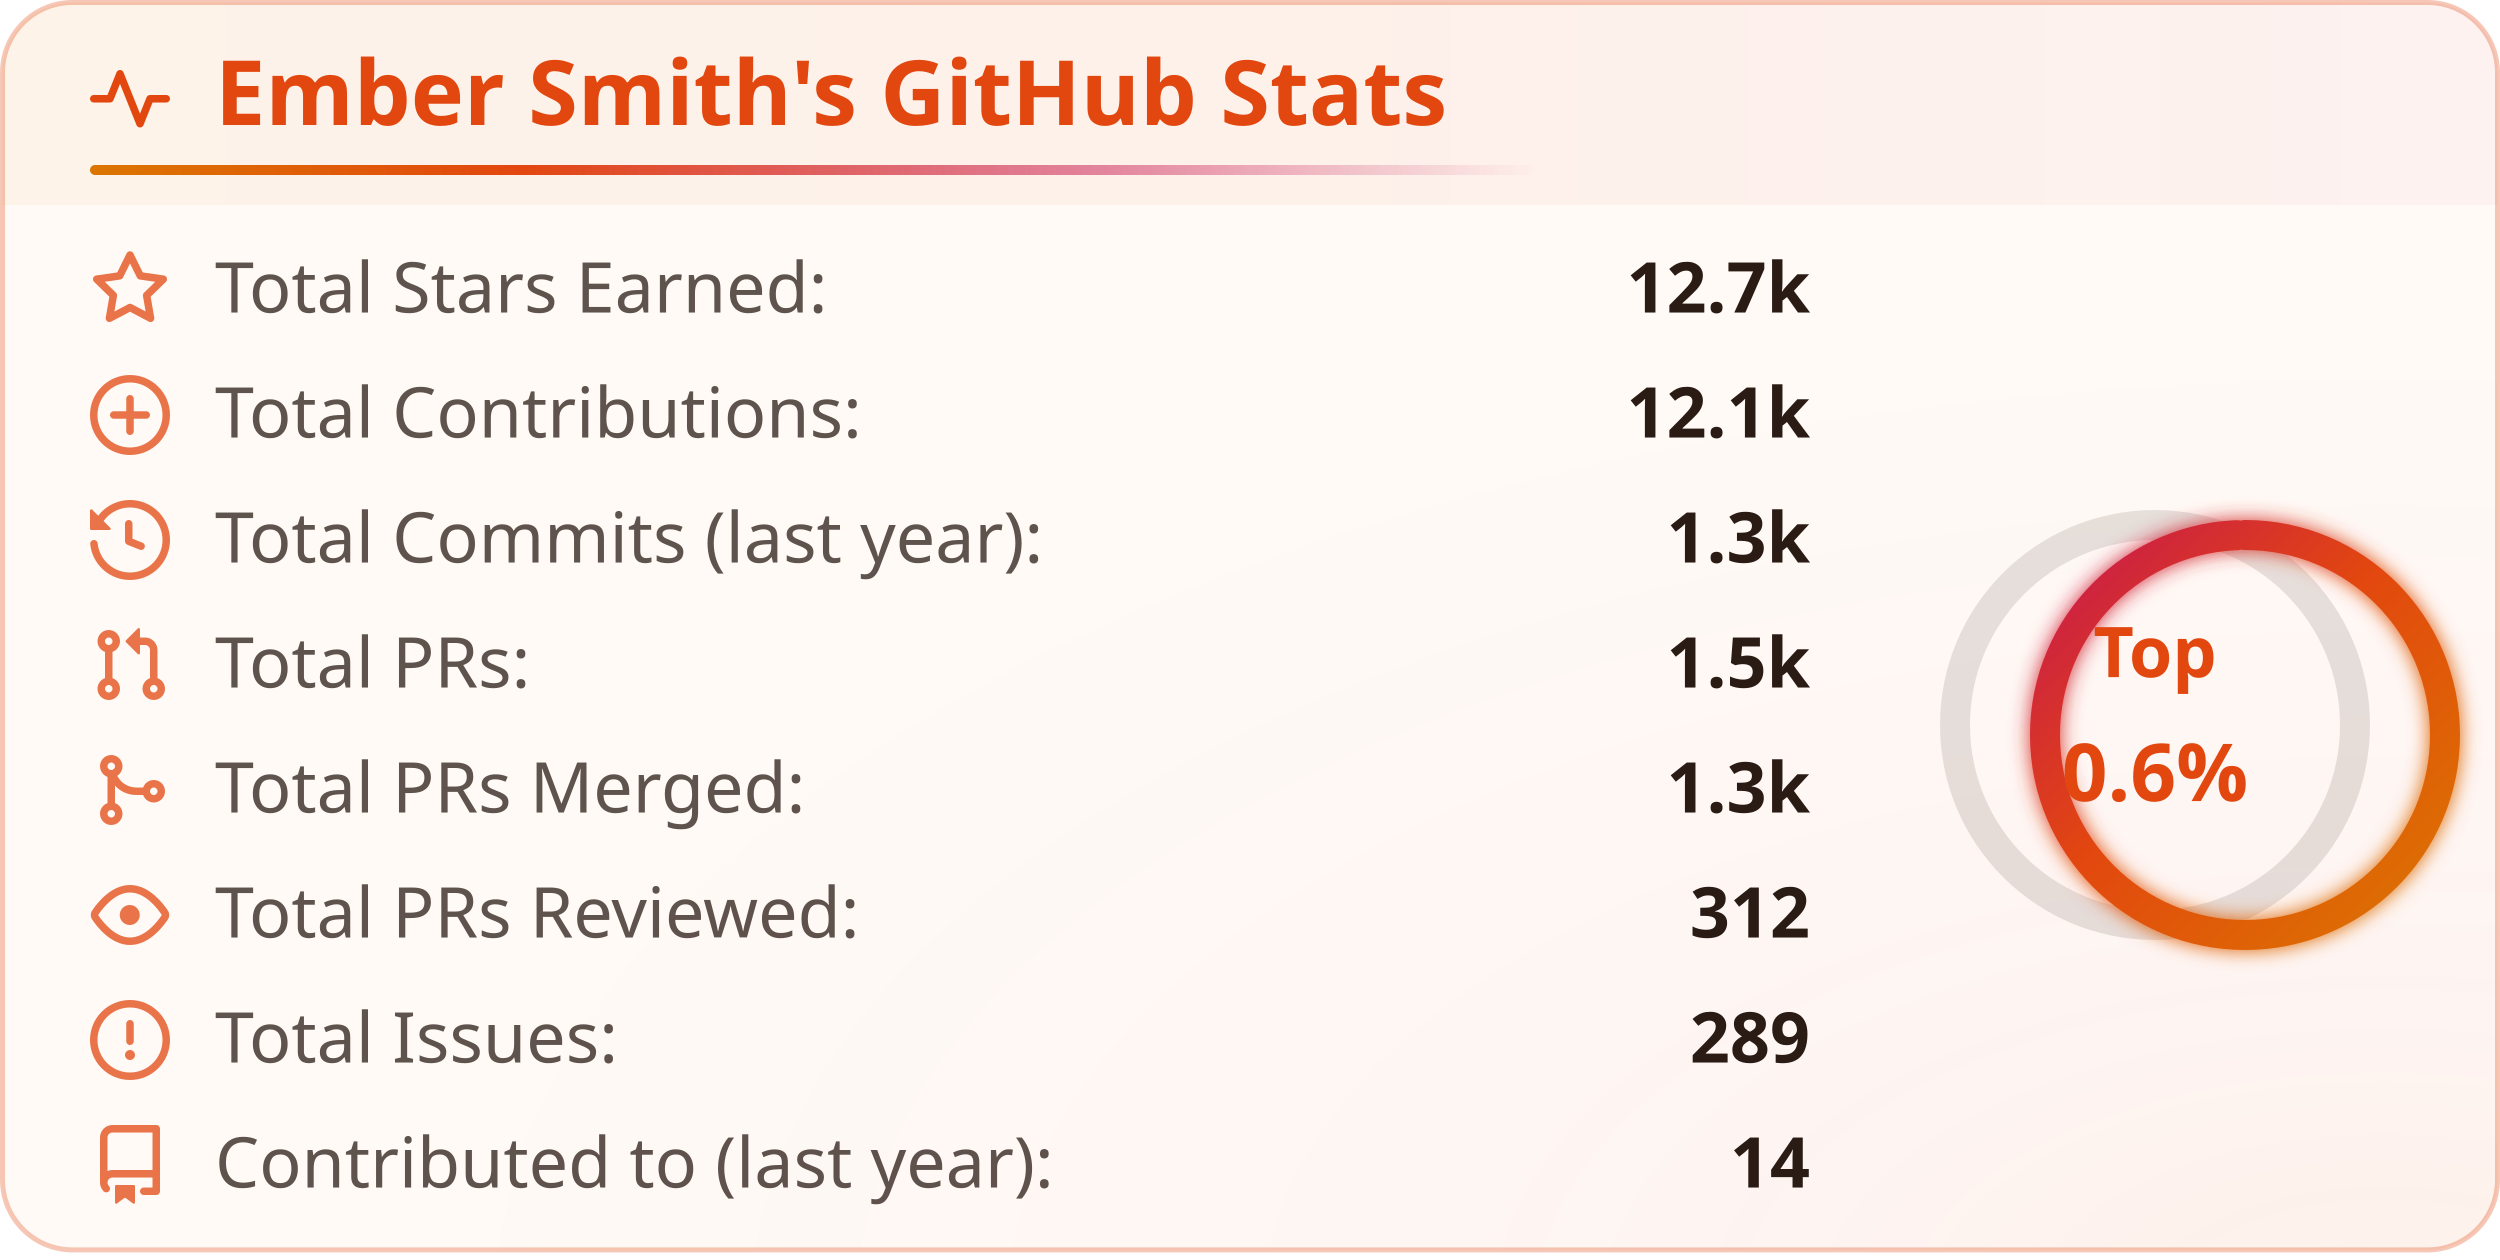
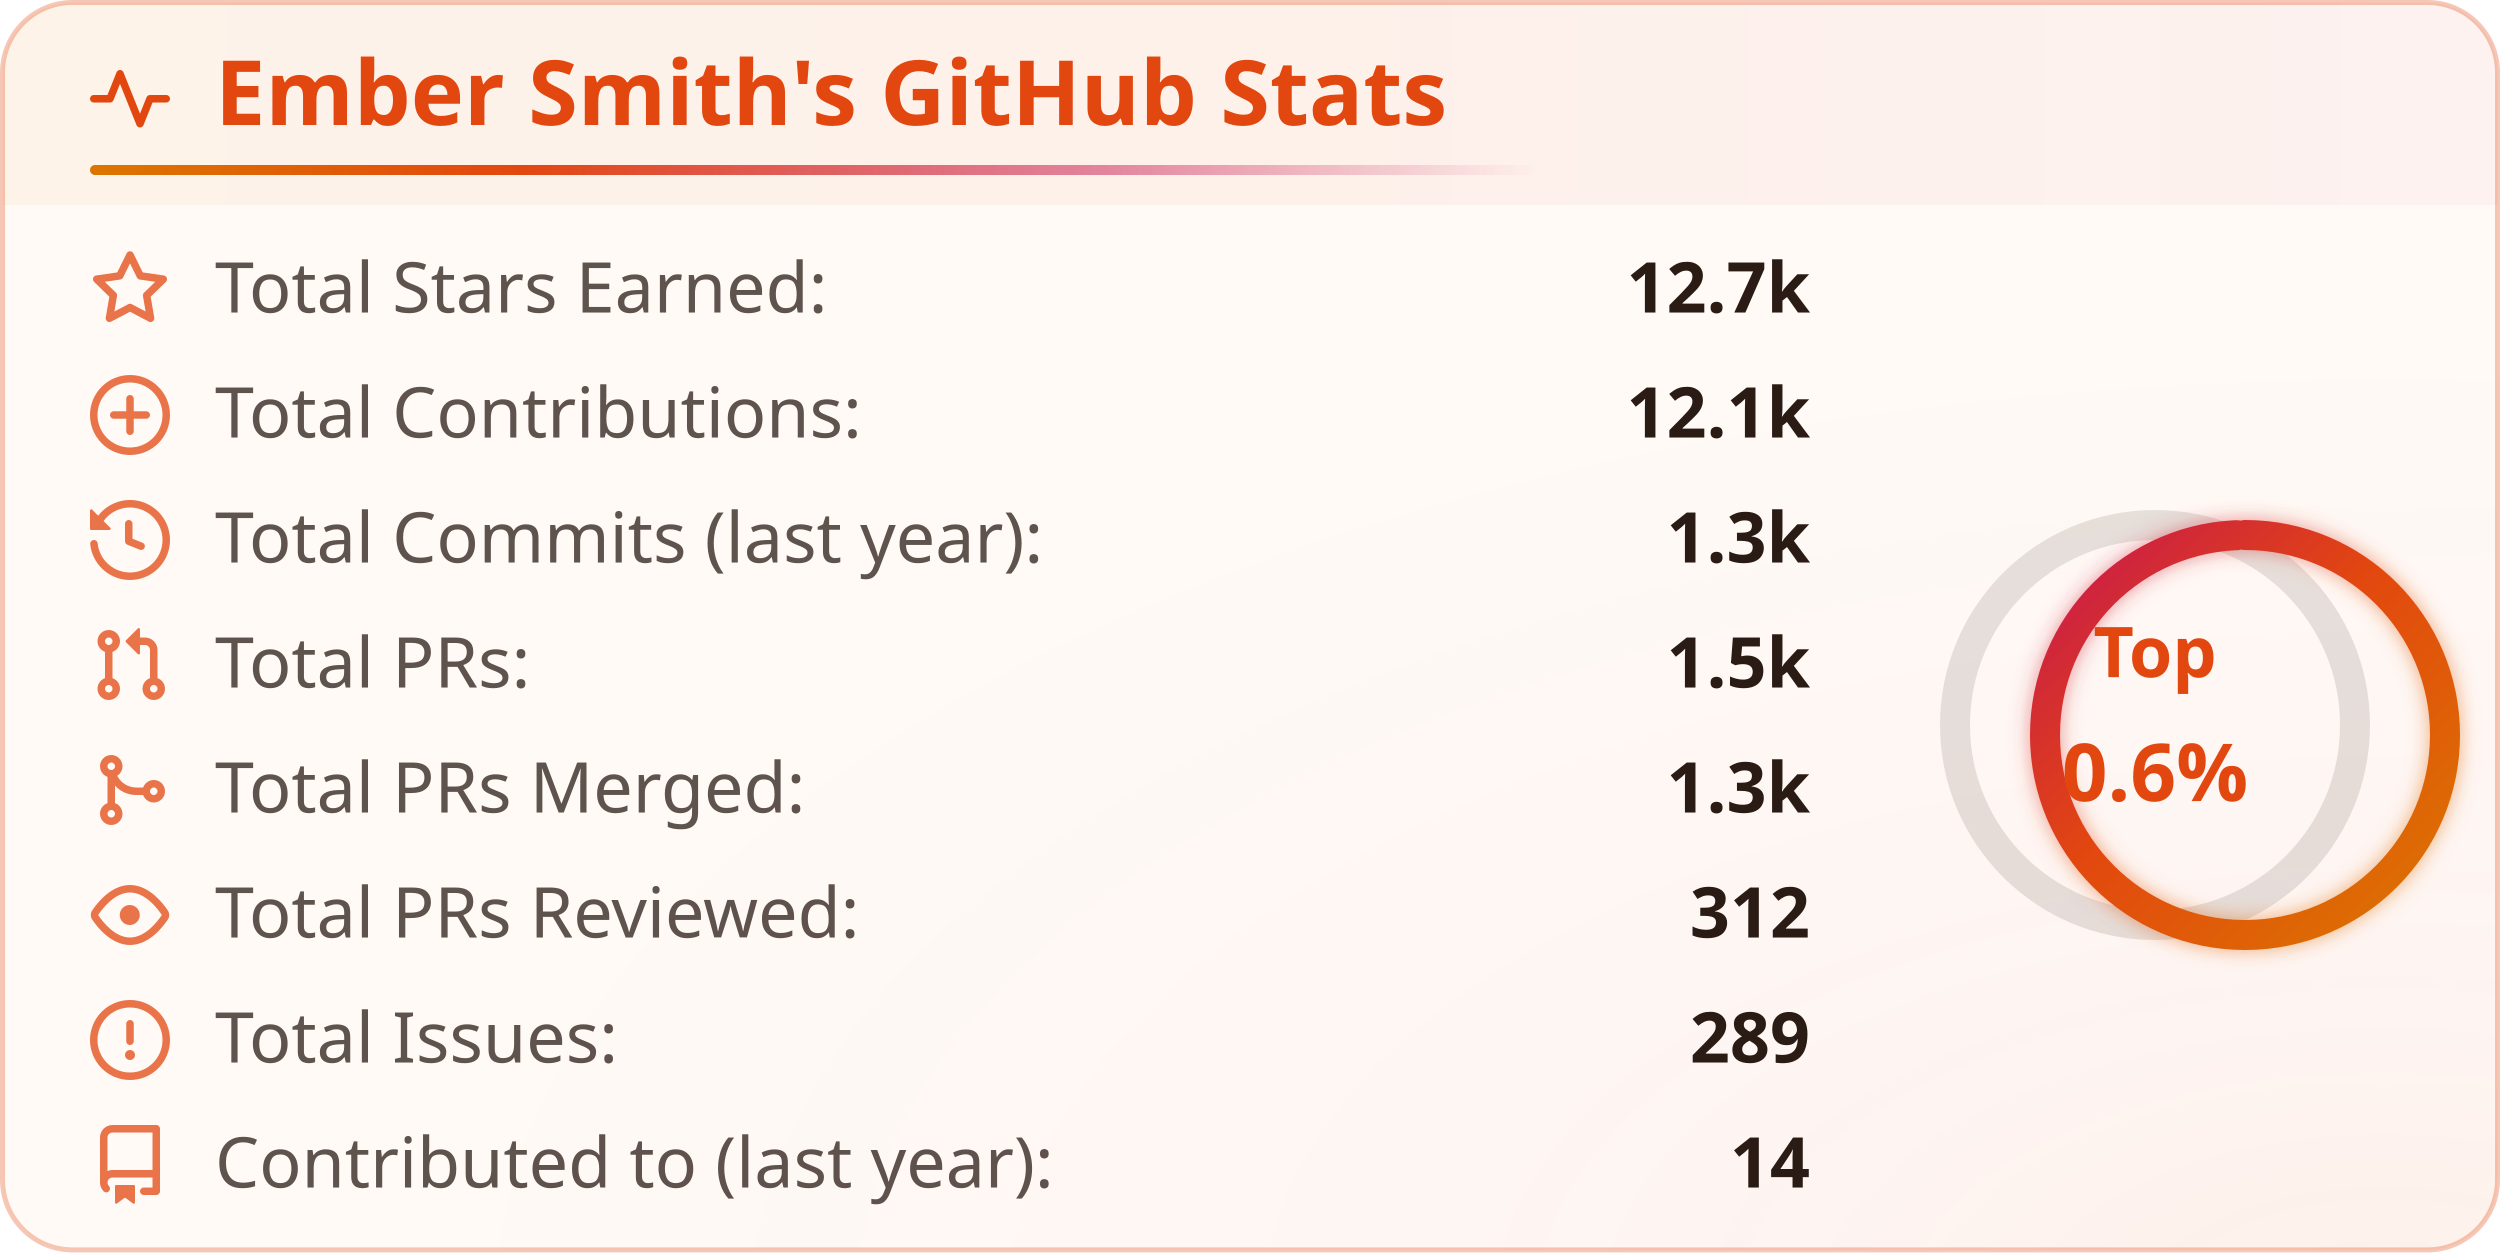
<svg xmlns="http://www.w3.org/2000/svg" width="500" height="252" viewBox="0 0 500 252" fill="none" role="img" aria-labelledby="title-id desc-id">
  <style>
    .header {
      font: 600 18px 'Segoe UI', Ubuntu, "Helvetica Neue", Sans-Serif;
      fill: #e2470f;
      animation: fadeInAnimation 0.8s ease-in-out backwards;
    }
    /* The icon reads against the title rather than with it, so it keeps its own color. */
    .title-icon {
      fill: #e2470f;
      animation: fadeInAnimation 0.8s ease-in-out backwards;
    }
    .title-accent {
      transform-box: fill-box;
      transform-origin: left center;
      animation: trailAnimation 0.9s cubic-bezier(0.2, 0.7, 0.2, 1) 0.2s backwards;
    }
    @supports(-moz-appearance: auto) {
      /* Selector detects Firefox */
      .header {
        font-size: 15.5px;
      }
    }
    .stat {
      font: 400 14px 'Segoe UI', Ubuntu, "Helvetica Neue", Sans-Serif;
      fill: #2a1b14;
      font-variant-numeric: tabular-nums;
    }
    @supports(-moz-appearance: auto) {
      /* Selector detects Firefox */
      .stat {
        font-size: 12px;
      }
    }
    .stagger {
      animation: fadeInAnimation 0.3s ease-in-out backwards;
    }
    .rank-text {
      font: 700 22px 'Segoe UI', Ubuntu, "Helvetica Neue", Sans-Serif;
      fill: #e2470f;
      transform: translate(-5px, 5px);
      animation: scaleInAnimation 0.3s ease-in-out backwards;
    }
    .rank-percentile-header {
      font-size: 14px;
    }
    .rank-percentile-text {
      font-size: 16px;
    }
    /* Labels recede so that the values read first. */
    .not_bold {
      font-weight: 400;
      opacity: 0.75;
    }
    .bold {
      font-weight: 600;
    }
    .icon {
      fill: #e2470f;
      opacity: 0.75;
      display: block;
    }
    .rank-circle-rim {
      stroke: #2a1b14;
      fill: none;
      stroke-width: 6;
      opacity: 0.12;
    }
    .rank-circle {
      stroke: url(#heat-ring);
      stroke-dasharray: 251.327;
      fill: none;
      stroke-width: 6;
      stroke-linecap: round;
      opacity: 1;
      transform-origin: -10px 8px;
      transform: rotate(-90deg);
      stroke-dashoffset: 1.612;
      animation: rankAnimation 0.8s backwards ease-in-out;
    }
    @keyframes rankAnimation {
      from {
        stroke-dashoffset: 251.327;
      }
      to {
        stroke-dashoffset: 1.612;
      }
    }
    /* A spark burns out at the top of its rise, so its resting frame is unlit. */
    .spark {
      fill: #dc7600;
      opacity: 0;
      animation: sparkAnimation 3.4s ease-out 3 backwards;
    }
    @keyframes sparkAnimation {
      0% {
        opacity: 0;
        transform: translateY(0);
      }
      15% {
        opacity: 1;
      }
      100% {
        opacity: 0;
        transform: translateY(-56px);
      }
    }
    /* Animations */
    @keyframes scaleInAnimation {
      from {
        transform: translate(-5px, 5px) scale(0);
      }
      to {
        transform: translate(-5px, 5px) scale(1);
      }
    }
    @keyframes fadeInAnimation {
      from {
        opacity: 0;
      }
      to {
        opacity: 1;
      }
    }
    @keyframes trailAnimation {
      from {
        transform: scaleX(0);
      }
    }
    @media (prefers-reduced-motion: reduce) {
      * {
        animation-duration: 0s !important;
        animation-delay: 0s !important;
      }
    }
  </style>
  <defs>
    <linearGradient id="heat" x1="0" y1="0" x2="1" y2="0">
      <stop offset="0" class="heat-0" stop-color="#dc7600" />
      <stop offset="0.55" class="heat-1" stop-color="#e2470f" />
      <stop offset="1" class="heat-2" stop-color="#c8174f" />
    </linearGradient>
    <linearGradient id="heat-ring" x1="0" y1="1" x2="1" y2="0">
      <stop offset="0" class="heat-0" stop-color="#dc7600" />
      <stop offset="0.55" class="heat-1" stop-color="#e2470f" />
      <stop offset="1" class="heat-2" stop-color="#c8174f" />
    </linearGradient>
    <linearGradient id="heat-trail" x1="0" y1="0" x2="1" y2="0">
      <stop offset="0" class="heat-0" stop-color="#dc7600" />
      <stop offset="0.3" class="heat-1" stop-color="#e2470f" />
      <stop offset="0.7" class="heat-2" stop-color="#c8174f" stop-opacity="0.5" />
      <stop offset="1" class="heat-2" stop-color="#c8174f" stop-opacity="0" />
    </linearGradient>
    <linearGradient id="heat-band" x1="0" y1="0" x2="1" y2="0">
      <stop offset="0" class="band-0" stop-color="#dc7600" stop-opacity="0.05" />
      <stop offset="0.55" class="band-1" stop-color="#e2470f" stop-opacity="0.05" />
      <stop offset="1" class="band-2" stop-color="#c8174f" stop-opacity="0.035" />
    </linearGradient>
    <radialGradient id="heat-glow" cx="0.95" cy="1.05" r="0.8">
      <stop offset="0" class="glow-core" stop-color="#e2470f" stop-opacity="0.05" />
      <stop offset="0.45" class="glow-edge" stop-color="#c8174f" stop-opacity="0.017" />
      <stop offset="1" class="heat-2" stop-color="#c8174f" stop-opacity="0" />
    </radialGradient>
    <filter id="heat-bloom" x="-50%" y="-50%" width="200%" height="200%">
      <feGaussianBlur stdDeviation="2" />
+       <feComponentTransfer>
+         <feFuncA type="linear" slope="0.5" />
+       </feComponentTransfer>
    </filter>
  </defs>
  <rect data-testid="card-bg" class="card-bg" x="0.5" y="0.5" rx="14" height="99%" width="499" stroke="#e2470f4d" fill="#fffaf6" stroke-opacity="1" />
  <rect data-testid="card-glow" x="0.5" y="0.5" rx="14" height="99%" width="499" fill="url(#heat-glow)" />
  <path data-testid="title-band" d="M0.5 14.5a14 14 0 0 1 14 -14h471a14 14 0 0 1 14 14v26.5h-499z" fill="url(#heat-band)" />
  <g data-testid="card-title" transform="translate(18, 25)">
    <g>
      <svg class="title-icon" x="0" y="-13" viewBox="0 0 16 16" version="1.1" width="16" height="16">
        <path d="M6 2c.306 0 .582.187.696.471L10 10.731l1.304-3.26A.751.751 0 0 1 12 7h3.25a.75.75 0 0 1 0 1.5h-2.742l-1.812 4.529a.751.751 0 0 1-1.392 0L6 4.769l-1.304 3.26A.751.751 0 0 1 4 8.5H.75a.75.75 0 0 1 0-1.5h2.742l1.812-4.529A.751.751 0 0 1 6 2Z" />
      </svg>
    </g>
    <g transform="translate(25, 0)">
      <text x="0" y="0" class="header" data-testid="header">Ember Smith's GitHub Stats</text>
    </g>
    <rect data-testid="title-accent" class="title-accent" x="0" y="8" width="288.9" height="2" rx="1" fill="url(#heat-trail)" />
  </g>
  <g data-testid="main-card-body" transform="translate(0, 50)">
    <g data-testid="rank-circle" transform="translate(441, 87)">
      <circle class="rank-circle-rim" cx="-10" cy="8" r="40" />
      <circle data-testid="rank-glow" class="rank-circle" cx="-10" cy="8" r="40" filter="url(#heat-bloom)" />
      <circle data-testid="rank-ring" class="rank-circle" cx="-10" cy="8" r="40" />
      <g class="rank-text">
        <text x="-5" alignment-baseline="central" dominant-baseline="central" text-anchor="middle" y="-12" data-testid="percentile-top-header" class="rank-percentile-header">Top</text>
        <text x="-5" alignment-baseline="central" dominant-baseline="central" text-anchor="middle" y="12" data-testid="percentile-rank-value" class="rank-percentile-text">0.6%</text>
      </g>
      <circle class="spark" cx="-36" cy="42" r="1.7" style="animation-delay: 0s" />
      <circle class="spark" cx="-20" cy="48" r="1.7" style="animation-delay: 1.1s" />
      <circle class="spark" cx="-6" cy="44" r="1.7" style="animation-delay: 2.2s" />
      <circle class="spark" cx="8" cy="50" r="1.7" style="animation-delay: 0.6s" />
      <circle class="spark" cx="20" cy="40" r="1.7" style="animation-delay: 1.7s" />
    </g>
    <svg x="0" y="0">
      <g>
        <g class="stagger" style="animation-delay: 120ms" transform="translate(18, 0)">
          <svg data-testid="icon" class="icon" viewBox="0 0 16 16" version="1.1" width="16" height="16">
            <path fill-rule="evenodd" d="M8 .25a.75.75 0 01.673.418l1.882 3.815 4.21.612a.75.75 0 01.416 1.279l-3.046 2.97.719 4.192a.75.75 0 01-1.088.791L8 12.347l-3.766 1.98a.75.75 0 01-1.088-.79l.72-4.194L.818 6.374a.75.75 0 01.416-1.28l4.21-.611L7.327.668A.75.75 0 018 .25zm0 2.445L6.615 5.5a.75.75 0 01-.564.41l-3.097.45 2.24 2.184a.75.75 0 01.216.664l-.528 3.084 2.769-1.456a.75.75 0 01.698 0l2.77 1.456-.53-3.084a.75.75 0 01.216-.664l2.24-2.183-3.096-.45a.75.75 0 01-.564-.41L8 2.694v.001z" />
          </svg>
          <text class="stat not_bold" x="25" y="12.5">Total Stars Earned:</text>
          <text class="stat bold" x="344" text-anchor="end" y="12.5" data-testid="stars">12.7k</text>
        </g>
      </g>
      <g transform="translate(0, 25)">
        <g class="stagger" style="animation-delay: 160ms" transform="translate(18, 0)">
          <svg data-testid="icon" class="icon" viewBox="0 0 16 16" version="1.1" width="16" height="16">
            <path d="M8 0a8 8 0 1 1 0 16A8 8 0 0 1 8 0ZM1.5 8a6.5 6.5 0 1 0 13 0 6.5 6.5 0 0 0-13 0Zm7.25-3.25v2.5h2.5a.75.75 0 0 1 0 1.5h-2.5v2.5a.75.75 0 0 1-1.5 0v-2.5h-2.5a.75.75 0 0 1 0-1.5h2.5v-2.5a.75.75 0 0 1 1.5 0Z" />
          </svg>
          <text class="stat not_bold" x="25" y="12.5">Total Contributions:</text>
          <text class="stat bold" x="344" text-anchor="end" y="12.5" data-testid="contributions">12.1k</text>
        </g>
      </g>
      <g transform="translate(0, 50)">
        <g class="stagger" style="animation-delay: 200ms" transform="translate(18, 0)">
          <svg data-testid="icon" class="icon" viewBox="0 0 16 16" version="1.1" width="16" height="16">
            <path fill-rule="evenodd" d="M1.643 3.143L.427 1.927A.25.25 0 000 2.104V5.75c0 .138.112.25.25.25h3.646a.25.25 0 00.177-.427L2.715 4.215a6.5 6.5 0 11-1.18 4.458.75.75 0 10-1.493.154 8.001 8.001 0 101.6-5.684zM7.75 4a.75.75 0 01.75.75v2.992l2.028.812a.75.75 0 01-.557 1.392l-2.5-1A.75.75 0 017 8.25v-3.5A.75.75 0 017.75 4z" />
          </svg>
          <text class="stat not_bold" x="25" y="12.5">Total Commits (last year):</text>
          <text class="stat bold" x="344" text-anchor="end" y="12.5" data-testid="commits">1.3k</text>
        </g>
      </g>
      <g transform="translate(0, 75)">
        <g class="stagger" style="animation-delay: 240ms" transform="translate(18, 0)">
          <svg data-testid="icon" class="icon" viewBox="0 0 16 16" version="1.1" width="16" height="16">
            <path fill-rule="evenodd" d="M7.177 3.073L9.573.677A.25.25 0 0110 .854v4.792a.25.25 0 01-.427.177L7.177 3.427a.25.25 0 010-.354zM3.75 2.5a.75.75 0 100 1.5.75.75 0 000-1.5zm-2.25.75a2.25 2.25 0 113 2.122v5.256a2.251 2.251 0 11-1.5 0V5.372A2.25 2.25 0 011.5 3.25zM11 2.5h-1V4h1a1 1 0 011 1v5.628a2.251 2.251 0 101.5 0V5A2.5 2.5 0 0011 2.5zm1 10.25a.75.75 0 111.5 0 .75.75 0 01-1.5 0zM3.75 12a.75.75 0 100 1.5.75.75 0 000-1.5z" />
          </svg>
          <text class="stat not_bold" x="25" y="12.5">Total PRs:</text>
          <text class="stat bold" x="344" text-anchor="end" y="12.5" data-testid="prs">1.5k</text>
        </g>
      </g>
      <g transform="translate(0, 100)">
        <g class="stagger" style="animation-delay: 280ms" transform="translate(18, 0)">
          <svg data-testid="icon" class="icon" viewBox="0 0 16 16" version="1.1" width="16" height="16">
            <path fill-rule="evenodd" d="M5.45 5.154A4.25 4.25 0 0 0 9.25 7.5h1.378a2.251 2.251 0 1 1 0 1.5H9.25A5.734 5.734 0 0 1 5 7.123v3.505a2.25 2.25 0 1 1-1.5 0V5.372a2.25 2.25 0 1 1 1.95-.218ZM4.25 13.5a.75.75 0 1 0 0-1.5.75.75 0 0 0 0 1.5Zm8.5-4.5a.75.75 0 1 0 0-1.5.75.75 0 0 0 0 1.5ZM5 3.25a.75.75 0 1 0 0 .005V3.25Z" />
          </svg>
          <text class="stat not_bold" x="25" y="12.5">Total PRs Merged:</text>
          <text class="stat bold" x="344" text-anchor="end" y="12.5" data-testid="prs_merged">1.3k</text>
        </g>
      </g>
      <g transform="translate(0, 125)">
        <g class="stagger" style="animation-delay: 320ms" transform="translate(18, 0)">
          <svg data-testid="icon" class="icon" viewBox="0 0 16 16" version="1.1" width="16" height="16">
            <path fill-rule="evenodd" d="M8 2c1.981 0 3.671.992 4.933 2.078 1.27 1.091 2.187 2.345 2.637 3.023a1.62 1.62 0 0 1 0 1.798c-.45.678-1.367 1.932-2.637 3.023C11.67 13.008 9.981 14 8 14c-1.981 0-3.671-.992-4.933-2.078C1.797 10.83.88 9.576.43 8.898a1.62 1.62 0 0 1 0-1.798c.45-.677 1.367-1.931 2.637-3.022C4.33 2.992 6.019 2 8 2ZM1.679 7.932a.12.12 0 0 0 0 .136c.411.622 1.241 1.75 2.366 2.717C5.176 11.758 6.527 12.5 8 12.5c1.473 0 2.825-.742 3.955-1.715 1.124-.967 1.954-2.096 2.366-2.717a.12.12 0 0 0 0-.136c-.412-.621-1.242-1.75-2.366-2.717C10.824 4.242 9.473 3.5 8 3.5c-1.473 0-2.825.742-3.955 1.715-1.124.967-1.954 2.096-2.366 2.717ZM8 10a2 2 0 1 1-.001-3.999A2 2 0 0 1 8 10Z" />
          </svg>
          <text class="stat not_bold" x="25" y="12.5">Total PRs Reviewed:</text>
          <text class="stat bold" x="344" text-anchor="end" y="12.5" data-testid="reviews">312</text>
        </g>
      </g>
      <g transform="translate(0, 150)">
        <g class="stagger" style="animation-delay: 360ms" transform="translate(18, 0)">
          <svg data-testid="icon" class="icon" viewBox="0 0 16 16" version="1.1" width="16" height="16">
            <path fill-rule="evenodd" d="M8 1.5a6.5 6.5 0 100 13 6.5 6.5 0 000-13zM0 8a8 8 0 1116 0A8 8 0 010 8zm9 3a1 1 0 11-2 0 1 1 0 012 0zm-.25-6.25a.75.75 0 00-1.5 0v3.5a.75.75 0 001.5 0v-3.5z" />
          </svg>
          <text class="stat not_bold" x="25" y="12.5">Total Issues:</text>
          <text class="stat bold" x="344" text-anchor="end" y="12.5" data-testid="issues">289</text>
        </g>
      </g>
      <g transform="translate(0, 175)">
        <g class="stagger" style="animation-delay: 400ms" transform="translate(18, 0)">
          <svg data-testid="icon" class="icon" viewBox="0 0 16 16" version="1.1" width="16" height="16">
            <path fill-rule="evenodd" d="M2 2.5A2.5 2.5 0 014.5 0h8.75a.75.75 0 01.75.75v12.5a.75.75 0 01-.75.75h-2.5a.75.75 0 110-1.5h1.75v-2h-8a1 1 0 00-.714 1.7.75.75 0 01-1.072 1.05A2.495 2.495 0 012 11.5v-9zm10.5-1V9h-8c-.356 0-.694.074-1 .208V2.5a1 1 0 011-1h8zM5 12.25v3.25a.25.25 0 00.4.2l1.45-1.087a.25.25 0 01.3 0L8.6 15.7a.25.25 0 00.4-.2v-3.25a.25.25 0 00-.25-.25h-3.5a.25.25 0 00-.25.25z" />
          </svg>
          <text class="stat not_bold" x="25" y="12.5">Contributed to (last year):</text>
          <text class="stat bold" x="344" text-anchor="end" y="12.5" data-testid="contributed_to">14</text>
        </g>
      </g>
    </svg>
  </g>
</svg>
